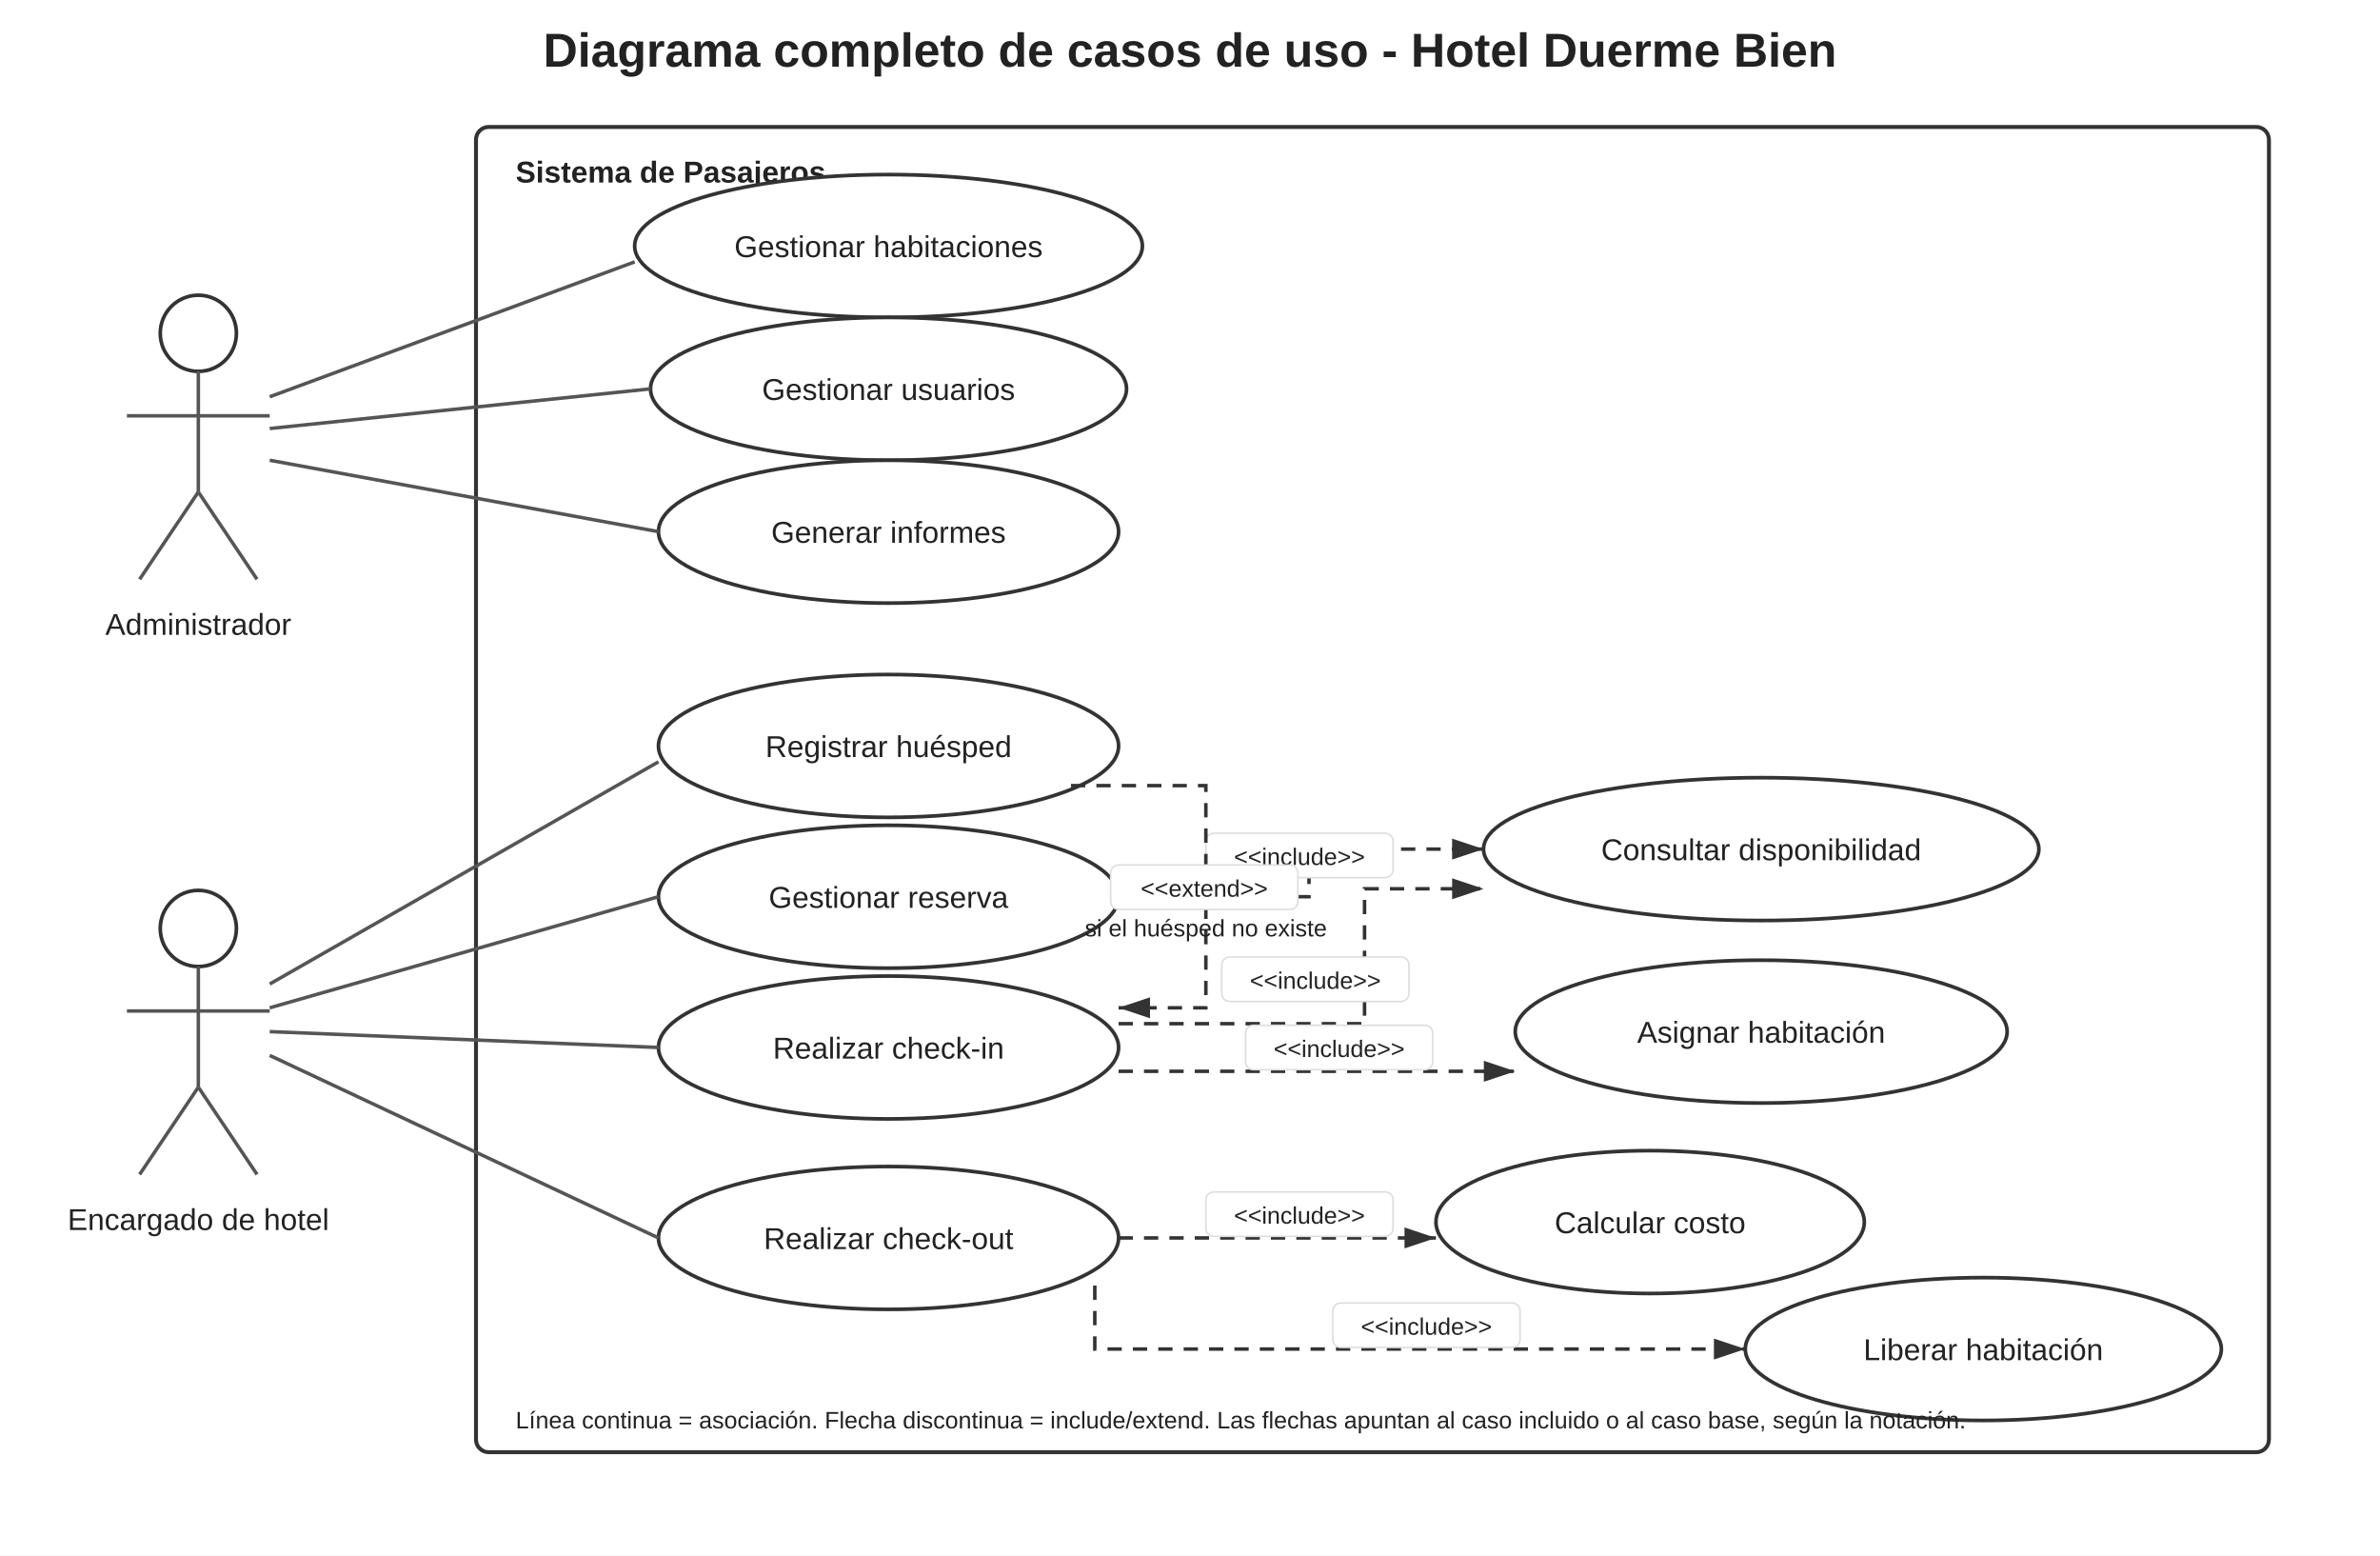
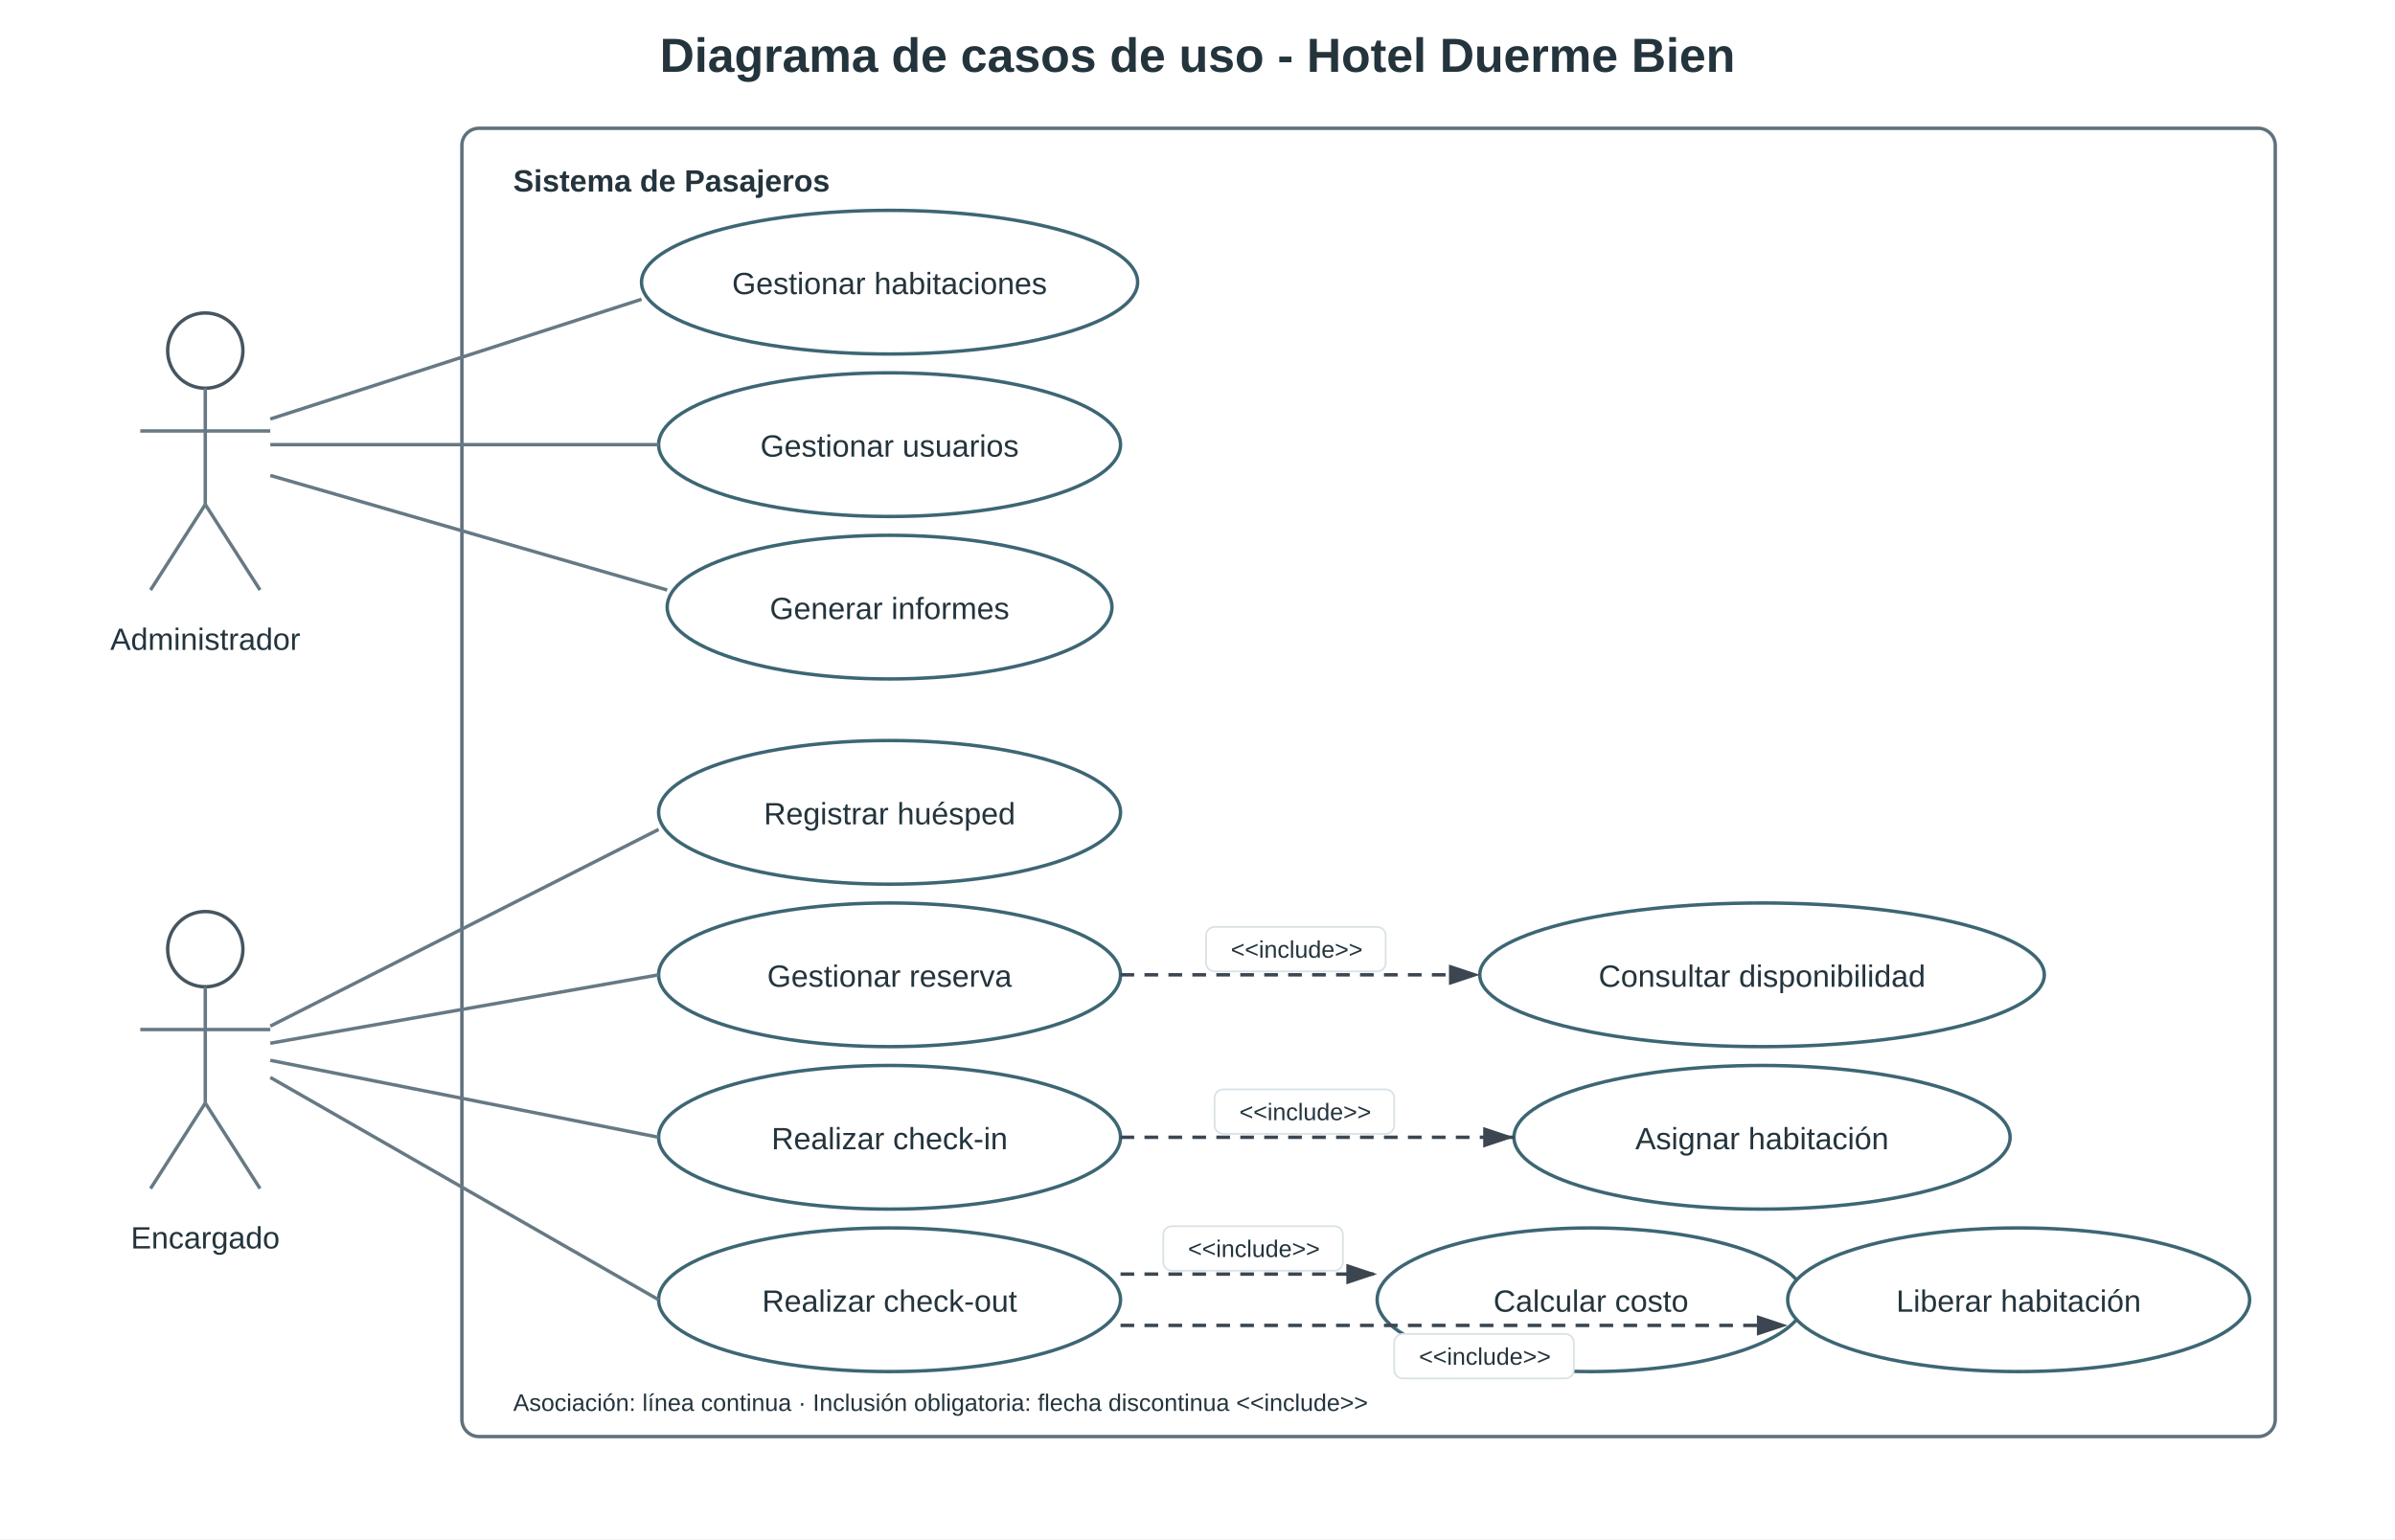
- <svg xmlns="http://www.w3.org/2000/svg" width="1500" height="980" viewBox="0 0 1500 980">
+ <svg xmlns="http://www.w3.org/2000/svg" width="1400" height="900" viewBox="0 0 1400 900">
  <defs>
    <marker id="arrow" markerWidth="10" markerHeight="10" refX="9" refY="3" orient="auto">
-       <path d="M0,0 L0,6 L9,3 z" fill="#333" />
+       <path d="M0,0 L0,6 L9,3 z" fill="#3b4650" />
    </marker>
-     <style>.t{font-family:Arial,sans-serif;fill:#222}.title{font-size:30px;font-weight:700}.f{font-size:19px}.s{font-size:15px}.sys{fill:#fff;stroke:#333;stroke-width:2.5}.uc{fill:#fff;stroke:#333;stroke-width:2.3}.assoc{stroke:#555;stroke-width:2.2;fill:none}.dep{stroke:#333;stroke-width:2.2;stroke-dasharray:9 7;fill:none;marker-end:url(#arrow)}.tag{fill:#fff;stroke:#ddd;stroke-width:1}</style>
+     <style>
+ .t{font-family:Arial,sans-serif;fill:#24343d}.title{font-size:28px;font-weight:700}.label{font-size:18px}.small{font-size:14px}
+ .sys{fill:#fff;stroke:#60717b;stroke-width:2}.uc{fill:#fff;stroke:#3d6674;stroke-width:2}.assoc{stroke:#667984;stroke-width:2;fill:none}.dep{stroke:#3b4650;stroke-width:2;stroke-dasharray:8 6;fill:none;marker-end:url(#arrow)}.tag{fill:#fff;stroke:#d8e1e5;stroke-width:1}
+ </style>
  </defs>
-   <rect width="1500" height="980" fill="white" />
-   <text x="750" y="42" text-anchor="middle" class="t title">Diagrama completo de casos de uso - Hotel Duerme Bien</text>
-   <rect x="300" y="80" width="1130" height="835" rx="8" class="sys" />
-   <text x="325" y="115" class="t f" font-weight="700">Sistema de Pasajeros</text>
-   <circle cx="125" cy="210" r="24" fill="white" stroke="#333" stroke-width="2.3" />
-   <line x1="125" y1="234" x2="125" y2="310" class="assoc" />
-   <line x1="80" y1="262" x2="170" y2="262" class="assoc" />
-   <line x1="125" y1="310" x2="88" y2="365" class="assoc" />
-   <line x1="125" y1="310" x2="162" y2="365" class="assoc" />
-   <text x="125" y="400" text-anchor="middle" class="t f">Administrador</text>
-   <circle cx="125" cy="585" r="24" fill="white" stroke="#333" stroke-width="2.3" />
-   <line x1="125" y1="609" x2="125" y2="685" class="assoc" />
-   <line x1="80" y1="637" x2="170" y2="637" class="assoc" />
-   <line x1="125" y1="685" x2="88" y2="740" class="assoc" />
-   <line x1="125" y1="685" x2="162" y2="740" class="assoc" />
-   <text x="125" y="775" text-anchor="middle" class="t f">Encargado de hotel</text>
-   <ellipse cx="560" cy="155" rx="160" ry="45" class="uc" />
-   <text x="560" y="162" text-anchor="middle" class="t f">Gestionar habitaciones</text>
-   <ellipse cx="560" cy="245" rx="150" ry="45" class="uc" />
-   <text x="560" y="252" text-anchor="middle" class="t f">Gestionar usuarios</text>
-   <ellipse cx="560" cy="335" rx="145" ry="45" class="uc" />
-   <text x="560" y="342" text-anchor="middle" class="t f">Generar informes</text>
-   <ellipse cx="560" cy="470" rx="145" ry="45" class="uc" />
-   <text x="560" y="477" text-anchor="middle" class="t f">Registrar huésped</text>
-   <ellipse cx="560" cy="565" rx="145" ry="45" class="uc" />
-   <text x="560" y="572" text-anchor="middle" class="t f">Gestionar reserva</text>
-   <ellipse cx="560" cy="660" rx="145" ry="45" class="uc" />
-   <text x="560" y="667" text-anchor="middle" class="t f">Realizar check-in</text>
-   <ellipse cx="560" cy="780" rx="145" ry="45" class="uc" />
-   <text x="560" y="787" text-anchor="middle" class="t f">Realizar check-out</text>
-   <ellipse cx="1110" cy="535" rx="175" ry="45" class="uc" />
-   <text x="1110" y="542" text-anchor="middle" class="t f">Consultar disponibilidad</text>
-   <ellipse cx="1110" cy="650" rx="155" ry="45" class="uc" />
-   <text x="1110" y="657" text-anchor="middle" class="t f">Asignar habitación</text>
-   <ellipse cx="1040" cy="770" rx="135" ry="45" class="uc" />
-   <text x="1040" y="777" text-anchor="middle" class="t f">Calcular costo</text>
-   <ellipse cx="1250" cy="850" rx="150" ry="45" class="uc" />
-   <text x="1250" y="857" text-anchor="middle" class="t f">Liberar habitación</text>
-   <line x1="170" y1="250" x2="400" y2="165" class="assoc" />
-   <line x1="170" y1="270" x2="410" y2="245" class="assoc" />
-   <line x1="170" y1="290" x2="415" y2="335" class="assoc" />
-   <line x1="170" y1="620" x2="415" y2="480" class="assoc" />
-   <line x1="170" y1="635" x2="415" y2="565" class="assoc" />
-   <line x1="170" y1="650" x2="415" y2="660" class="assoc" />
-   <line x1="170" y1="665" x2="415" y2="780" class="assoc" />
-   <path d="M705 565 H825 V535 H935" class="dep" />
-   <rect x="760" y="525" width="118" height="28" rx="5" class="tag" />
-   <text x="819" y="545" text-anchor="middle" class="t s">&lt;&lt;include&gt;&gt;</text>
-   <path d="M705 645 H860 V560 H935" class="dep" />
-   <rect x="770" y="603" width="118" height="28" rx="5" class="tag" />
-   <text x="829" y="623" text-anchor="middle" class="t s">&lt;&lt;include&gt;&gt;</text>
-   <path d="M705 675 H955" class="dep" />
-   <rect x="785" y="646" width="118" height="28" rx="5" class="tag" />
-   <text x="844" y="666" text-anchor="middle" class="t s">&lt;&lt;include&gt;&gt;</text>
-   <path d="M675 495 H760 V635 H705" class="dep" />
-   <rect x="700" y="545" width="118" height="28" rx="5" class="tag" />
-   <text x="759" y="565" text-anchor="middle" class="t s">&lt;&lt;extend&gt;&gt;</text>
-   <text x="760" y="590" text-anchor="middle" class="t s">si el huésped no existe</text>
-   <path d="M705 780 H905" class="dep" />
-   <rect x="760" y="751" width="118" height="28" rx="5" class="tag" />
-   <text x="819" y="771" text-anchor="middle" class="t s">&lt;&lt;include&gt;&gt;</text>
-   <path d="M690 810 V850 H1100" class="dep" />
-   <rect x="840" y="821" width="118" height="28" rx="5" class="tag" />
-   <text x="899" y="841" text-anchor="middle" class="t s">&lt;&lt;include&gt;&gt;</text>
-   <text x="325" y="900" class="t s">Línea continua = asociación. Flecha discontinua = include/extend. Las flechas apuntan al caso incluido o al caso base, según la notación.</text>
+   <rect width="1400" height="900" fill="#fff" />
+   <text x="700" y="42" text-anchor="middle" class="t title">Diagrama de casos de uso - Hotel Duerme Bien</text>
+   <rect x="270" y="75" width="1060" height="765" rx="10" class="sys" />
+   <text x="300" y="112" class="t label" font-weight="700">Sistema de Pasajeros</text>
+   <g>
+     <circle cx="120" cy="205" r="22" fill="#fff" stroke="#46555f" stroke-width="2" />
+     <line x1="120" y1="227" x2="120" y2="295" class="assoc" />
+     <line x1="82" y1="252" x2="158" y2="252" class="assoc" />
+     <line x1="120" y1="295" x2="88" y2="345" class="assoc" />
+     <line x1="120" y1="295" x2="152" y2="345" class="assoc" />
+     <text x="120" y="380" text-anchor="middle" class="t label">Administrador</text>
+   </g>
+   <g>
+     <circle cx="120" cy="555" r="22" fill="#fff" stroke="#46555f" stroke-width="2" />
+     <line x1="120" y1="577" x2="120" y2="645" class="assoc" />
+     <line x1="82" y1="602" x2="158" y2="602" class="assoc" />
+     <line x1="120" y1="645" x2="88" y2="695" class="assoc" />
+     <line x1="120" y1="645" x2="152" y2="695" class="assoc" />
+     <text x="120" y="730" text-anchor="middle" class="t label">Encargado</text>
+   </g>
+   <ellipse cx="520" cy="165" rx="145" ry="42" class="uc" />
+   <text x="520" y="172" text-anchor="middle" class="t label">Gestionar habitaciones</text>
+   <ellipse cx="520" cy="260" rx="135" ry="42" class="uc" />
+   <text x="520" y="267" text-anchor="middle" class="t label">Gestionar usuarios</text>
+   <ellipse cx="520" cy="355" rx="130" ry="42" class="uc" />
+   <text x="520" y="362" text-anchor="middle" class="t label">Generar informes</text>
+   <ellipse cx="520" cy="475" rx="135" ry="42" class="uc" />
+   <text x="520" y="482" text-anchor="middle" class="t label">Registrar huésped</text>
+   <ellipse cx="520" cy="570" rx="135" ry="42" class="uc" />
+   <text x="520" y="577" text-anchor="middle" class="t label">Gestionar reserva</text>
+   <ellipse cx="520" cy="665" rx="135" ry="42" class="uc" />
+   <text x="520" y="672" text-anchor="middle" class="t label">Realizar check-in</text>
+   <ellipse cx="520" cy="760" rx="135" ry="42" class="uc" />
+   <text x="520" y="767" text-anchor="middle" class="t label">Realizar check-out</text>
+   <ellipse cx="1030" cy="570" rx="165" ry="42" class="uc" />
+   <text x="1030" y="577" text-anchor="middle" class="t label">Consultar disponibilidad</text>
+   <ellipse cx="1030" cy="665" rx="145" ry="42" class="uc" />
+   <text x="1030" y="672" text-anchor="middle" class="t label">Asignar habitación</text>
+   <ellipse cx="930" cy="760" rx="125" ry="42" class="uc" />
+   <text x="930" y="767" text-anchor="middle" class="t label">Calcular costo</text>
+   <ellipse cx="1180" cy="760" rx="135" ry="42" class="uc" />
+   <text x="1180" y="767" text-anchor="middle" class="t label">Liberar habitación</text>
+   <line x1="158" y1="245" x2="375" y2="175" class="assoc" />
+   <line x1="158" y1="260" x2="385" y2="260" class="assoc" />
+   <line x1="158" y1="278" x2="390" y2="345" class="assoc" />
+   <line x1="158" y1="600" x2="385" y2="485" class="assoc" />
+   <line x1="158" y1="610" x2="385" y2="570" class="assoc" />
+   <line x1="158" y1="620" x2="385" y2="665" class="assoc" />
+   <line x1="158" y1="630" x2="385" y2="760" class="assoc" />
+   <path d="M655 570 H865" class="dep" />
+   <rect x="705" y="542" width="105" height="26" rx="5" class="tag" />
+   <text x="758" y="560" text-anchor="middle" class="t small">&lt;&lt;include&gt;&gt;</text>
+   <path d="M655 665 H885" class="dep" />
+   <rect x="710" y="637" width="105" height="26" rx="5" class="tag" />
+   <text x="763" y="655" text-anchor="middle" class="t small">&lt;&lt;include&gt;&gt;</text>
+   <path d="M655 745 H805" class="dep" />
+   <rect x="680" y="717" width="105" height="26" rx="5" class="tag" />
+   <text x="733" y="735" text-anchor="middle" class="t small">&lt;&lt;include&gt;&gt;</text>
+   <path d="M655 775 H1045" class="dep" />
+   <rect x="815" y="780" width="105" height="26" rx="5" class="tag" />
+   <text x="868" y="798" text-anchor="middle" class="t small">&lt;&lt;include&gt;&gt;</text>
+   <text x="300" y="825" class="t small">Asociación: línea continua · Inclusión obligatoria: flecha discontinua &lt;&lt;include&gt;&gt;</text>
</svg>
